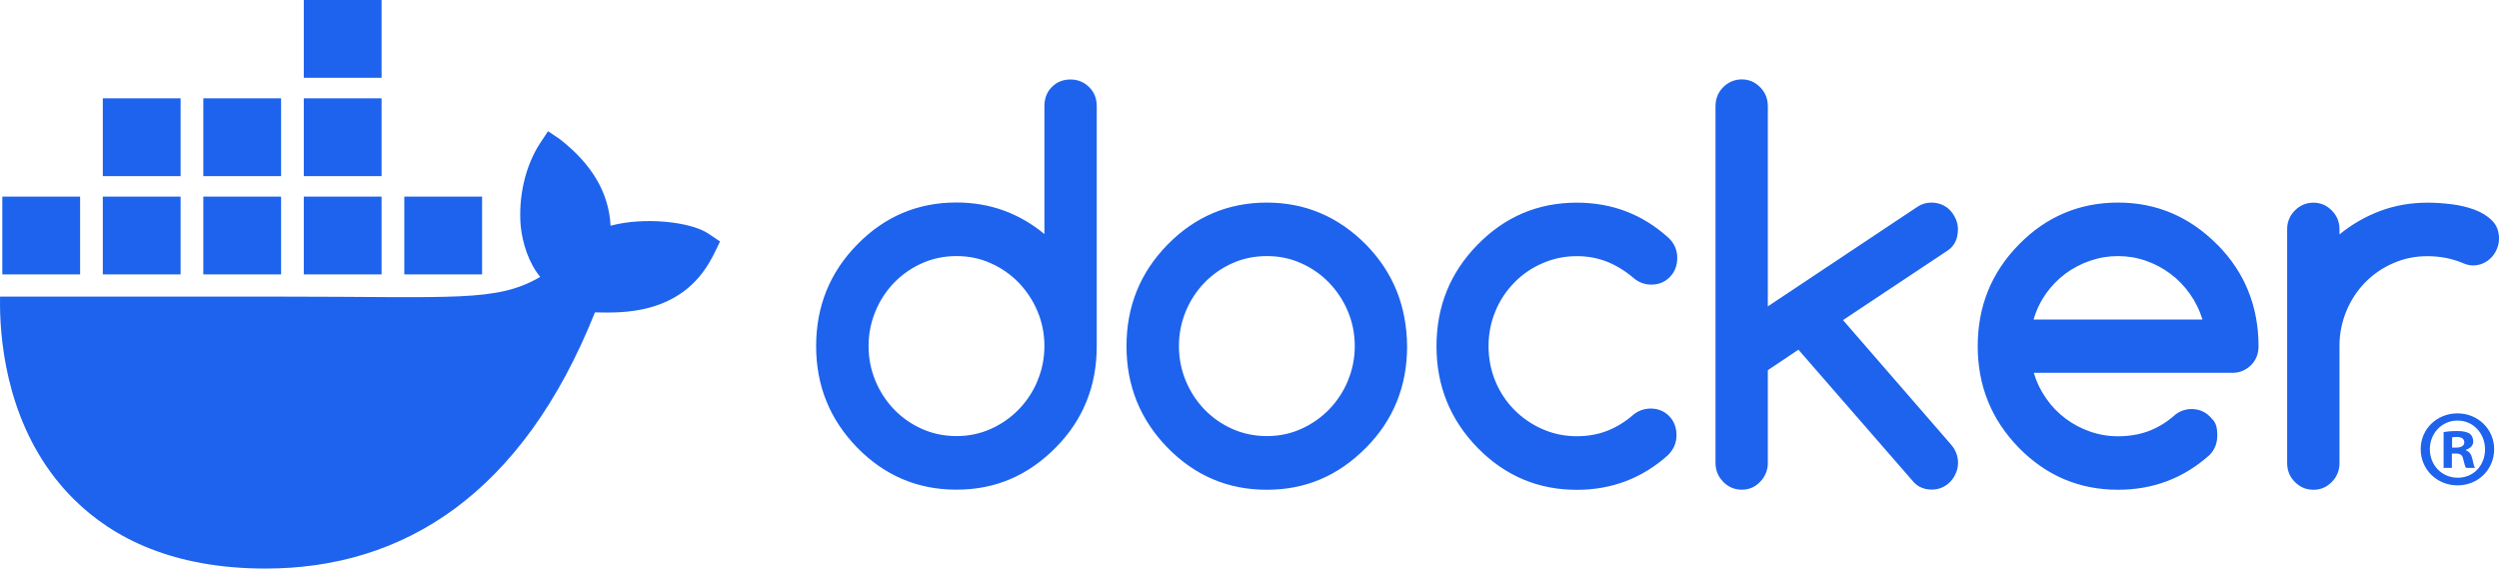
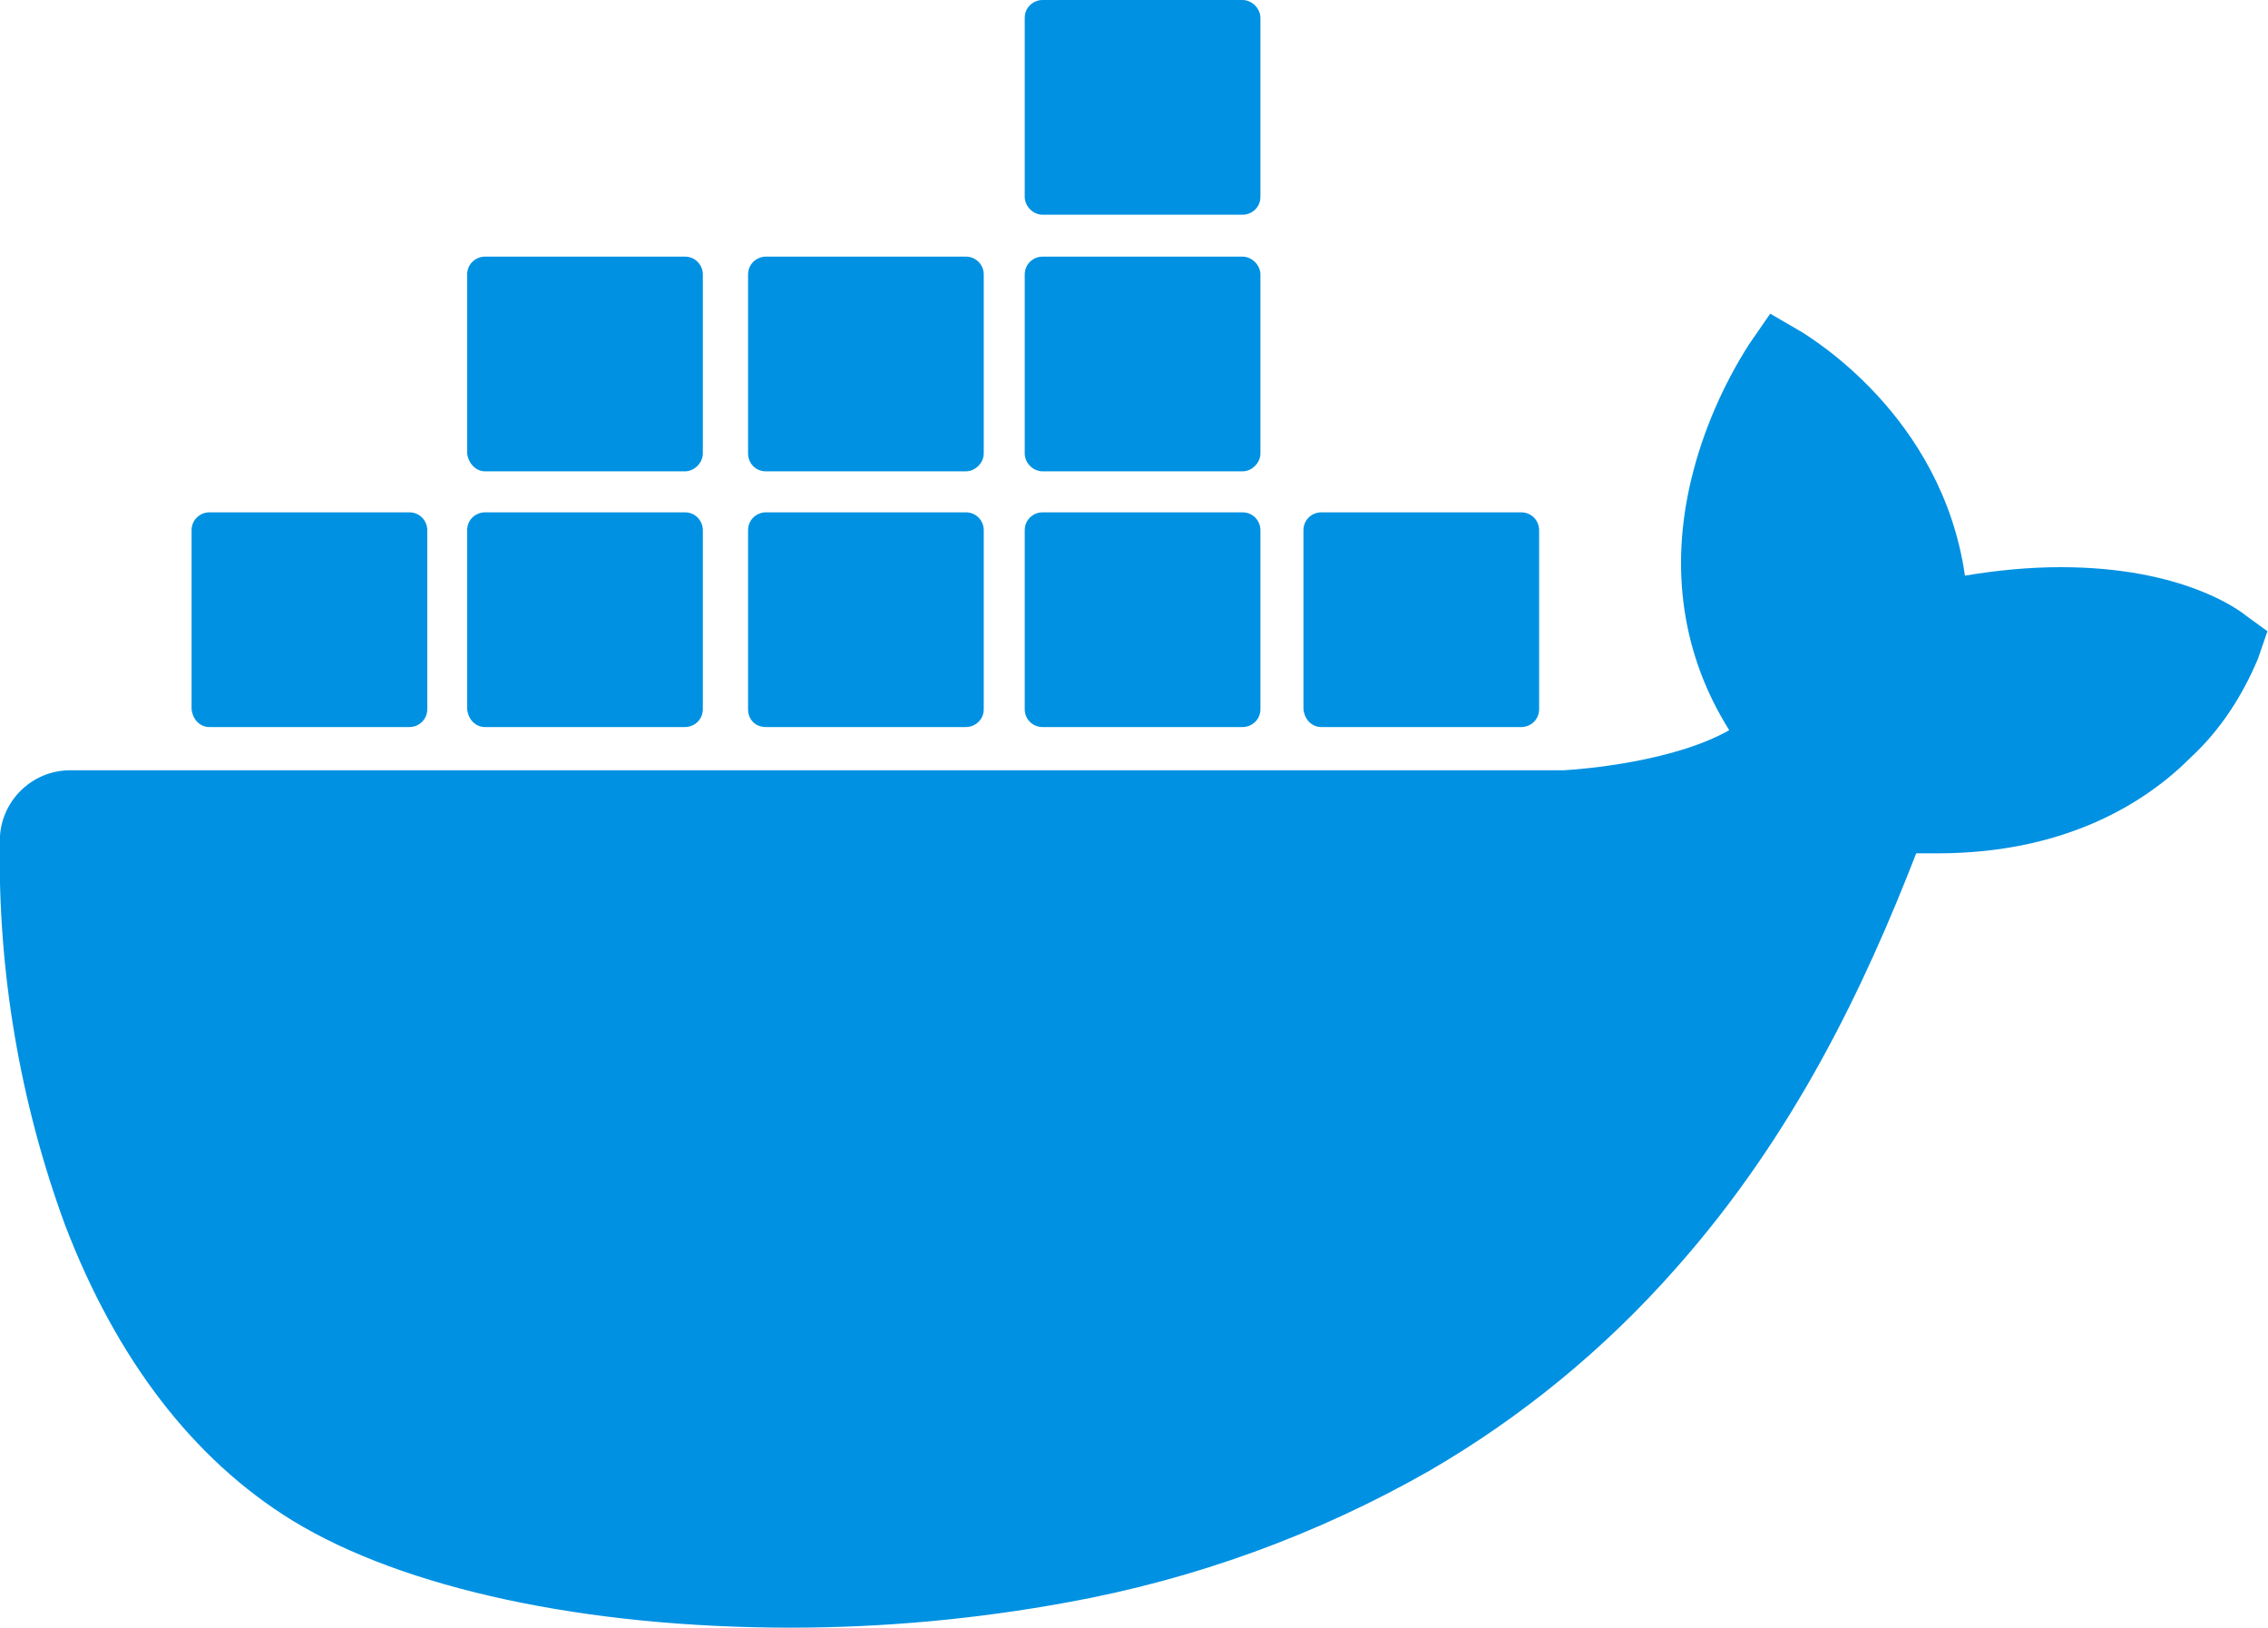
- <svg xmlns="http://www.w3.org/2000/svg" id="Layer_1" data-name="Layer 1" viewBox="0 0 2333.95 530.79">
-   <path d="M661.56 218.08c-16.49-11.1-59.81-15.84-91.3-7.35-1.69-31.37-17.88-57.81-47.47-80.88l-10.95-7.35-7.3 11.03c-14.35 21.78-20.4 50.81-18.26 77.2 1.69 16.26 7.34 34.53 18.26 47.79-40.99 23.78-78.78 18.38-246.12 18.38H.06c-.75 37.79 5.32 110.47 51.54 169.64a209 209 0 0 0 16.78 18.95c37.58 37.63 94.36 65.23 179.26 65.3 129.53.12 240.5-69.9 308.01-239.18 22.21.36 80.85 3.98 109.55-51.47.7-.93 7.3-14.7 7.3-14.7zm-492.89-34.55H96.02v72.65h72.65zm93.85 0h-72.65v72.65h72.65zm93.86 0h-72.65v72.65h72.65zm93.86 0h-72.65v72.65h72.65zm-375.43 0H2.16v72.65h72.65zm93.86-91.76H96.02v72.65h72.65zm93.85 0h-72.65v72.65h72.65zm93.86 0h-72.65v72.65h72.65zm0-91.77h-72.65v72.65h72.65zm1973.06 419.3c0 18.94-14.87 33.81-34.21 33.81s-34.42-14.87-34.42-33.81 15.27-33.4 34.42-33.4 34.21 14.87 34.21 33.4m-60.07 0c0 14.87 11 26.68 26.07 26.68s25.46-11.81 25.46-26.47-10.8-26.89-25.65-26.89-25.87 12.02-25.87 26.68Zm20.58 17.52h-7.74v-33.4a68 68 0 0 1 12.82-1.02c6.32 0 9.16 1.02 11.61 2.45 1.84 1.42 3.26 4.07 3.26 7.33 0 3.67-2.85 6.52-6.91 7.74v.41c3.24 1.21 5.08 3.66 6.1 8.14 1.01 5.09 1.62 7.13 2.45 8.35h-8.35c-1.02-1.22-1.64-4.27-2.65-8.15-.61-3.66-2.65-5.29-6.93-5.29h-3.66zm.19-18.94h3.66c4.28 0 7.74-1.42 7.74-4.88 0-3.06-2.23-5.11-7.13-5.11-2.03 0-3.46.21-4.27.43zM1017.16 81.28c-4.79-4.68-10.54-7.06-17.43-7.06s-12.81 2.38-17.42 7.06-6.88 10.68-6.88 17.83v119.4c-23.7-19.59-51.05-29.47-82.16-29.47-36.16 0-67.08 13.06-92.7 39.27-25.62 26.12-38.34 57.72-38.34 94.78s12.81 68.57 38.34 94.78c25.62 26.12 56.46 39.27 92.7 39.27s66.74-13.06 92.7-39.27c25.62-25.86 38.34-57.45 38.34-94.78V99.11c0-7.15-2.35-13.15-7.15-17.83m-48.18 274.11v.18a85 85 0 0 1-17.51 26.65 84 84 0 0 1-26.05 18.18c-10.02 4.5-20.65 6.71-32.06 6.71s-22.3-2.21-32.32-6.71a83 83 0 0 1-25.96-18.09 86 86 0 0 1-17.42-26.65c-4.27-10.24-6.45-21.09-6.45-32.57s2.18-22.33 6.45-32.57a85 85 0 0 1 17.42-26.65 84 84 0 0 1 25.96-18.09c10.02-4.5 20.74-6.71 32.32-6.71s22.04 2.21 32.06 6.71a83 83 0 0 1 26.05 18.18 87 87 0 0 1 17.51 26.65c4.27 10.15 6.45 20.92 6.45 32.39s-2.18 22.33-6.45 32.39m1130.79-83.75c-6.36-15.89-16.05-30.27-28.76-43.16l-.17-.09c-25.88-26.12-56.82-39.27-92.7-39.27s-67.09 13.06-92.71 39.27c-25.62 26.12-38.33 57.72-38.33 94.78s12.81 68.57 38.33 94.78c25.62 26.12 56.47 39.27 92.71 39.27 32.92 0 61.41-10.85 85.64-32.56q7.05-7.43 7.06-17.92c.01-10.49-2.26-13.15-6.89-17.83-4.61-4.68-10.45-7.06-17.42-7.06a24.8 24.8 0 0 0-16.11 6.27 77 77 0 0 1-23.87 14.39c-8.63 3.18-18.04 4.77-28.31 4.77a78 78 0 0 1-26.05-4.32 84 84 0 0 1-22.92-12.09 81 81 0 0 1-18.12-18.71 81 81 0 0 1-11.67-24.09h185.32c6.87 0 12.62-2.38 17.42-7.06s7.15-10.68 7.15-17.83c0-18.53-3.24-35.74-9.58-51.54Zm-200.48 26.65a81 81 0 0 1 11.5-24.09 84 84 0 0 1 18.21-18.71 85 85 0 0 1 23.17-12.09c8.44-2.91 17.06-4.32 25.97-4.32s17.51 1.41 25.86 4.32a82 82 0 0 1 22.92 12.09 82 82 0 0 1 18.21 18.71 82 82 0 0 1 11.86 24.09zm428.22-92.4q-6.54-6.46-16.47-10.15a95 95 0 0 0-21.78-5.12 181 181 0 0 0-22.12-1.41c-15.61 0-30.24 2.56-44 7.68a134 134 0 0 0-38.17 21.97v-4.76c0-6.88-2.35-12.71-7.15-17.56-4.78-4.85-10.45-7.32-17.15-7.32s-12.64 2.47-17.42 7.32a24 24 0 0 0-7.15 17.56v218.25c0 6.88 2.35 12.71 7.15 17.56 4.78 4.85 10.53 7.32 17.42 7.32s12.45-2.47 17.15-7.32a24 24 0 0 0 7.15-17.56V323.18a84.5 84.5 0 0 1 6.45-32.83 84 84 0 0 1 17.51-26.65 82 82 0 0 1 26.05-17.92c10.02-4.41 20.66-6.62 32.08-6.62s22.2 2.03 32.06 6q5.85 2.65 10.28 2.65c3.4 0 6.62-.62 9.58-1.94a24 24 0 0 0 7.76-5.38 27 27 0 0 0 5.22-8.03c1.31-3 2.01-6.27 2.01-9.8 0-6.88-2.18-12.44-6.53-16.77h.08Zm-1023.02 65.84c-6.36-15.8-15.86-30.27-28.66-43.33-25.87-26.12-56.8-39.27-92.7-39.27s-67.08 13.06-92.7 39.27c-25.62 26.12-38.33 57.72-38.33 94.78s12.81 68.57 38.33 94.78c25.62 26.12 56.46 39.27 92.7 39.27s66.74-13.06 92.7-39.27c25.62-25.86 38.34-57.45 38.34-94.78-.18-18.53-3.4-35.65-9.67-51.45Zm-45.65 83.66v.18a85 85 0 0 1-17.51 26.65 84 84 0 0 1-26.05 18.18c-9.93 4.5-20.65 6.71-32.06 6.71s-22.3-2.21-32.32-6.71a83 83 0 0 1-25.96-18.09 86 86 0 0 1-17.42-26.65c-4.27-10.24-6.45-21.09-6.45-32.57s2.18-22.33 6.45-32.57a85 85 0 0 1 17.42-26.65 84 84 0 0 1 25.96-18.09c10.02-4.5 20.74-6.71 32.32-6.71s22.04 2.21 32.06 6.71a83 83 0 0 1 26.05 18.18 87 87 0 0 1 17.51 26.65c4.27 10.15 6.45 20.92 6.45 32.39s-2.18 22.33-6.45 32.39m569.78-141.38c0-3.35-.7-6.53-2-9.53-1.31-3-3.05-5.73-5.23-8.03a23 23 0 0 0-7.75-5.38 25 25 0 0 0-9.58-1.94q-7.32-.02-13.07 3.8l-139.92 93.11V99.29c0-7.06-2.35-12.97-7.14-17.83s-10.45-7.32-17.16-7.32-12.63 2.47-17.43 7.32-7.14 10.77-7.14 17.83V432c0 6.88 2.35 12.8 7.14 17.74s10.54 7.41 17.43 7.41 12.46-2.47 17.16-7.41a24.6 24.6 0 0 0 7.14-17.74v-86.4l28.58-19.15 108.12 124.17c4.36 4.32 9.85 6.44 16.38 6.44q5.12.02 9.58-1.94a23 23 0 0 0 7.75-5.38 27 27 0 0 0 5.23-8.03c1.31-3 2-6.27 2-9.53q0-9.8-6.8-17.47l-100.63-115.87 98.01-65.13c6.27-4.32 9.32-10.94 9.32-19.86v.18Zm-414.26 49.69a82 82 0 0 1 26.23-17.92 78.5 78.5 0 0 1 32.06-6.62 76 76 0 0 1 28.58 5.29c8.71 3.53 17.08 8.74 25 15.53a24.8 24.8 0 0 0 15.94 5.73c7.06 0 12.81-2.38 17.43-7.15s6.88-10.77 6.88-17.92-2.79-13.77-8.45-18.88q-36.09-32.57-85.38-32.57c-36.16 0-67.08 13.06-92.7 39.27-25.62 26.12-38.33 57.72-38.33 94.78s12.81 68.57 38.33 94.78c25.62 26.12 56.46 39.27 92.7 39.27 32.76 0 61.25-10.85 85.38-32.57 5.14-5.29 7.76-11.38 7.76-18.44s-2.27-13.15-6.88-17.83q-6.95-7.04-17.42-7.06-8.89.27-15.42 5.29c-7.84 6.88-16.03 12-24.83 15.44-8.71 3.44-18.21 5.12-28.58 5.12a78.5 78.5 0 0 1-32.06-6.62 85 85 0 0 1-26.23-17.91 83 83 0 0 1-17.69-26.65c-4.27-10.24-6.45-21.18-6.45-32.83s2.18-22.59 6.45-32.83a83 83 0 0 1 17.69-26.65v-.09Z" fill="#1d63ed" stroke-width="0" />
+ <svg xmlns="http://www.w3.org/2000/svg" version="1.1" id="Layer_1" x="0px" y="0px" viewBox="0 0 122.88 88.17" style="enable-background:new 0 0 122.88 88.17" xml:space="preserve">
+   <style type="text/css">.st0{fill:#0091E2;}</style>
+   <g>
+     <path class="st0" d="M121.68,33.34c-0.34-0.28-3.42-2.62-10.03-2.62c-1.71,0-3.48,0.17-5.19,0.46c-1.25-8.72-8.49-12.94-8.78-13.16 l-1.77-1.03l-1.14,1.65c-1.42,2.22-2.51,4.73-3.13,7.29c-1.2,4.96-0.46,9.63,2.05,13.62c-3.02,1.71-7.92,2.11-8.95,2.17l-80.93,0 c-2.11,0-3.82,1.71-3.82,3.82c-0.11,7.07,1.08,14.13,3.53,20.8c2.79,7.29,6.95,12.71,12.31,16.01c6.04,3.7,15.9,5.81,27.01,5.81 c5.01,0,10.03-0.46,14.99-1.37c6.9-1.25,13.51-3.65,19.6-7.12c5.02-2.91,9.52-6.61,13.34-10.94c6.44-7.24,10.26-15.33,13.05-22.51 c0.4,0,0.74,0,1.14,0c7.01,0,11.34-2.79,13.73-5.19c1.6-1.48,2.79-3.31,3.65-5.36l0.51-1.48L121.68,33.34L121.68,33.34z M71.59,39.38h10.83c0.51,0,0.97-0.4,0.97-0.97v-9.69c0-0.51-0.4-0.97-0.97-0.97l0,0l-10.83,0c-0.51,0-0.97,0.4-0.97,0.97l0,0v9.69 C70.68,38.98,71.08,39.38,71.59,39.38L71.59,39.38z M56.49,11.63h10.83c0.51,0,0.97-0.4,0.97-0.97V0.97c0-0.51-0.46-0.97-0.97-0.97 L56.49,0c-0.51,0-0.97,0.4-0.97,0.97l0,0v9.69C55.52,11.17,55.97,11.63,56.49,11.63L56.49,11.63z M56.49,25.53h10.83 c0.51,0,0.97-0.46,0.97-0.97v-9.69c0-0.51-0.46-0.97-0.97-0.97H56.49c-0.51,0-0.97,0.4-0.97,0.97l0,0v9.69 C55.52,25.08,55.97,25.53,56.49,25.53L56.49,25.53z M41.5,25.53h10.83c0.51,0,0.97-0.46,0.97-0.97v-9.69c0-0.51-0.4-0.97-0.97-0.97 l0,0H41.5c-0.51,0-0.97,0.4-0.97,0.97l0,0v9.69C40.53,25.08,40.93,25.53,41.5,25.53L41.5,25.53z M26.28,25.53h10.83 c0.51,0,0.97-0.46,0.97-0.97v-9.69c0-0.51-0.4-0.97-0.97-0.97l0,0H26.28c-0.51,0-0.97,0.4-0.97,0.97v9.69 C25.37,25.08,25.77,25.53,26.28,25.53L26.28,25.53z M56.49,39.38h10.83c0.51,0,0.97-0.4,0.97-0.97v-9.69c0-0.51-0.4-0.97-0.97-0.97 l0,0l-10.83,0c-0.51,0-0.97,0.4-0.97,0.97l0,0v9.69C55.52,38.98,55.97,39.38,56.49,39.38L56.49,39.38L56.49,39.38z M41.5,39.38 h10.83c0.51,0,0.97-0.4,0.97-0.97l0,0v-9.69c0-0.51-0.4-0.97-0.97-0.97l0,0l-10.83,0c-0.51,0-0.97,0.4-0.97,0.97l0,0v9.69 C40.53,38.98,40.93,39.38,41.5,39.38L41.5,39.38L41.5,39.38z M26.28,39.38h10.83c0.51,0,0.97-0.4,0.97-0.97l0,0v-9.69 c0-0.51-0.4-0.97-0.97-0.97l0,0l-10.83,0c-0.51,0-0.97,0.4-0.97,0.97v9.69C25.37,38.98,25.77,39.38,26.28,39.38L26.28,39.38z M11.35,39.38h10.83c0.51,0,0.97-0.4,0.97-0.97l0,0v-9.69c0-0.51-0.4-0.97-0.97-0.97l0,0l-10.83,0c-0.51,0-0.97,0.4-0.97,0.97l0,0 v9.69C10.44,38.98,10.84,39.38,11.35,39.38L11.35,39.38L11.35,39.38z" />
+   </g>
</svg>
